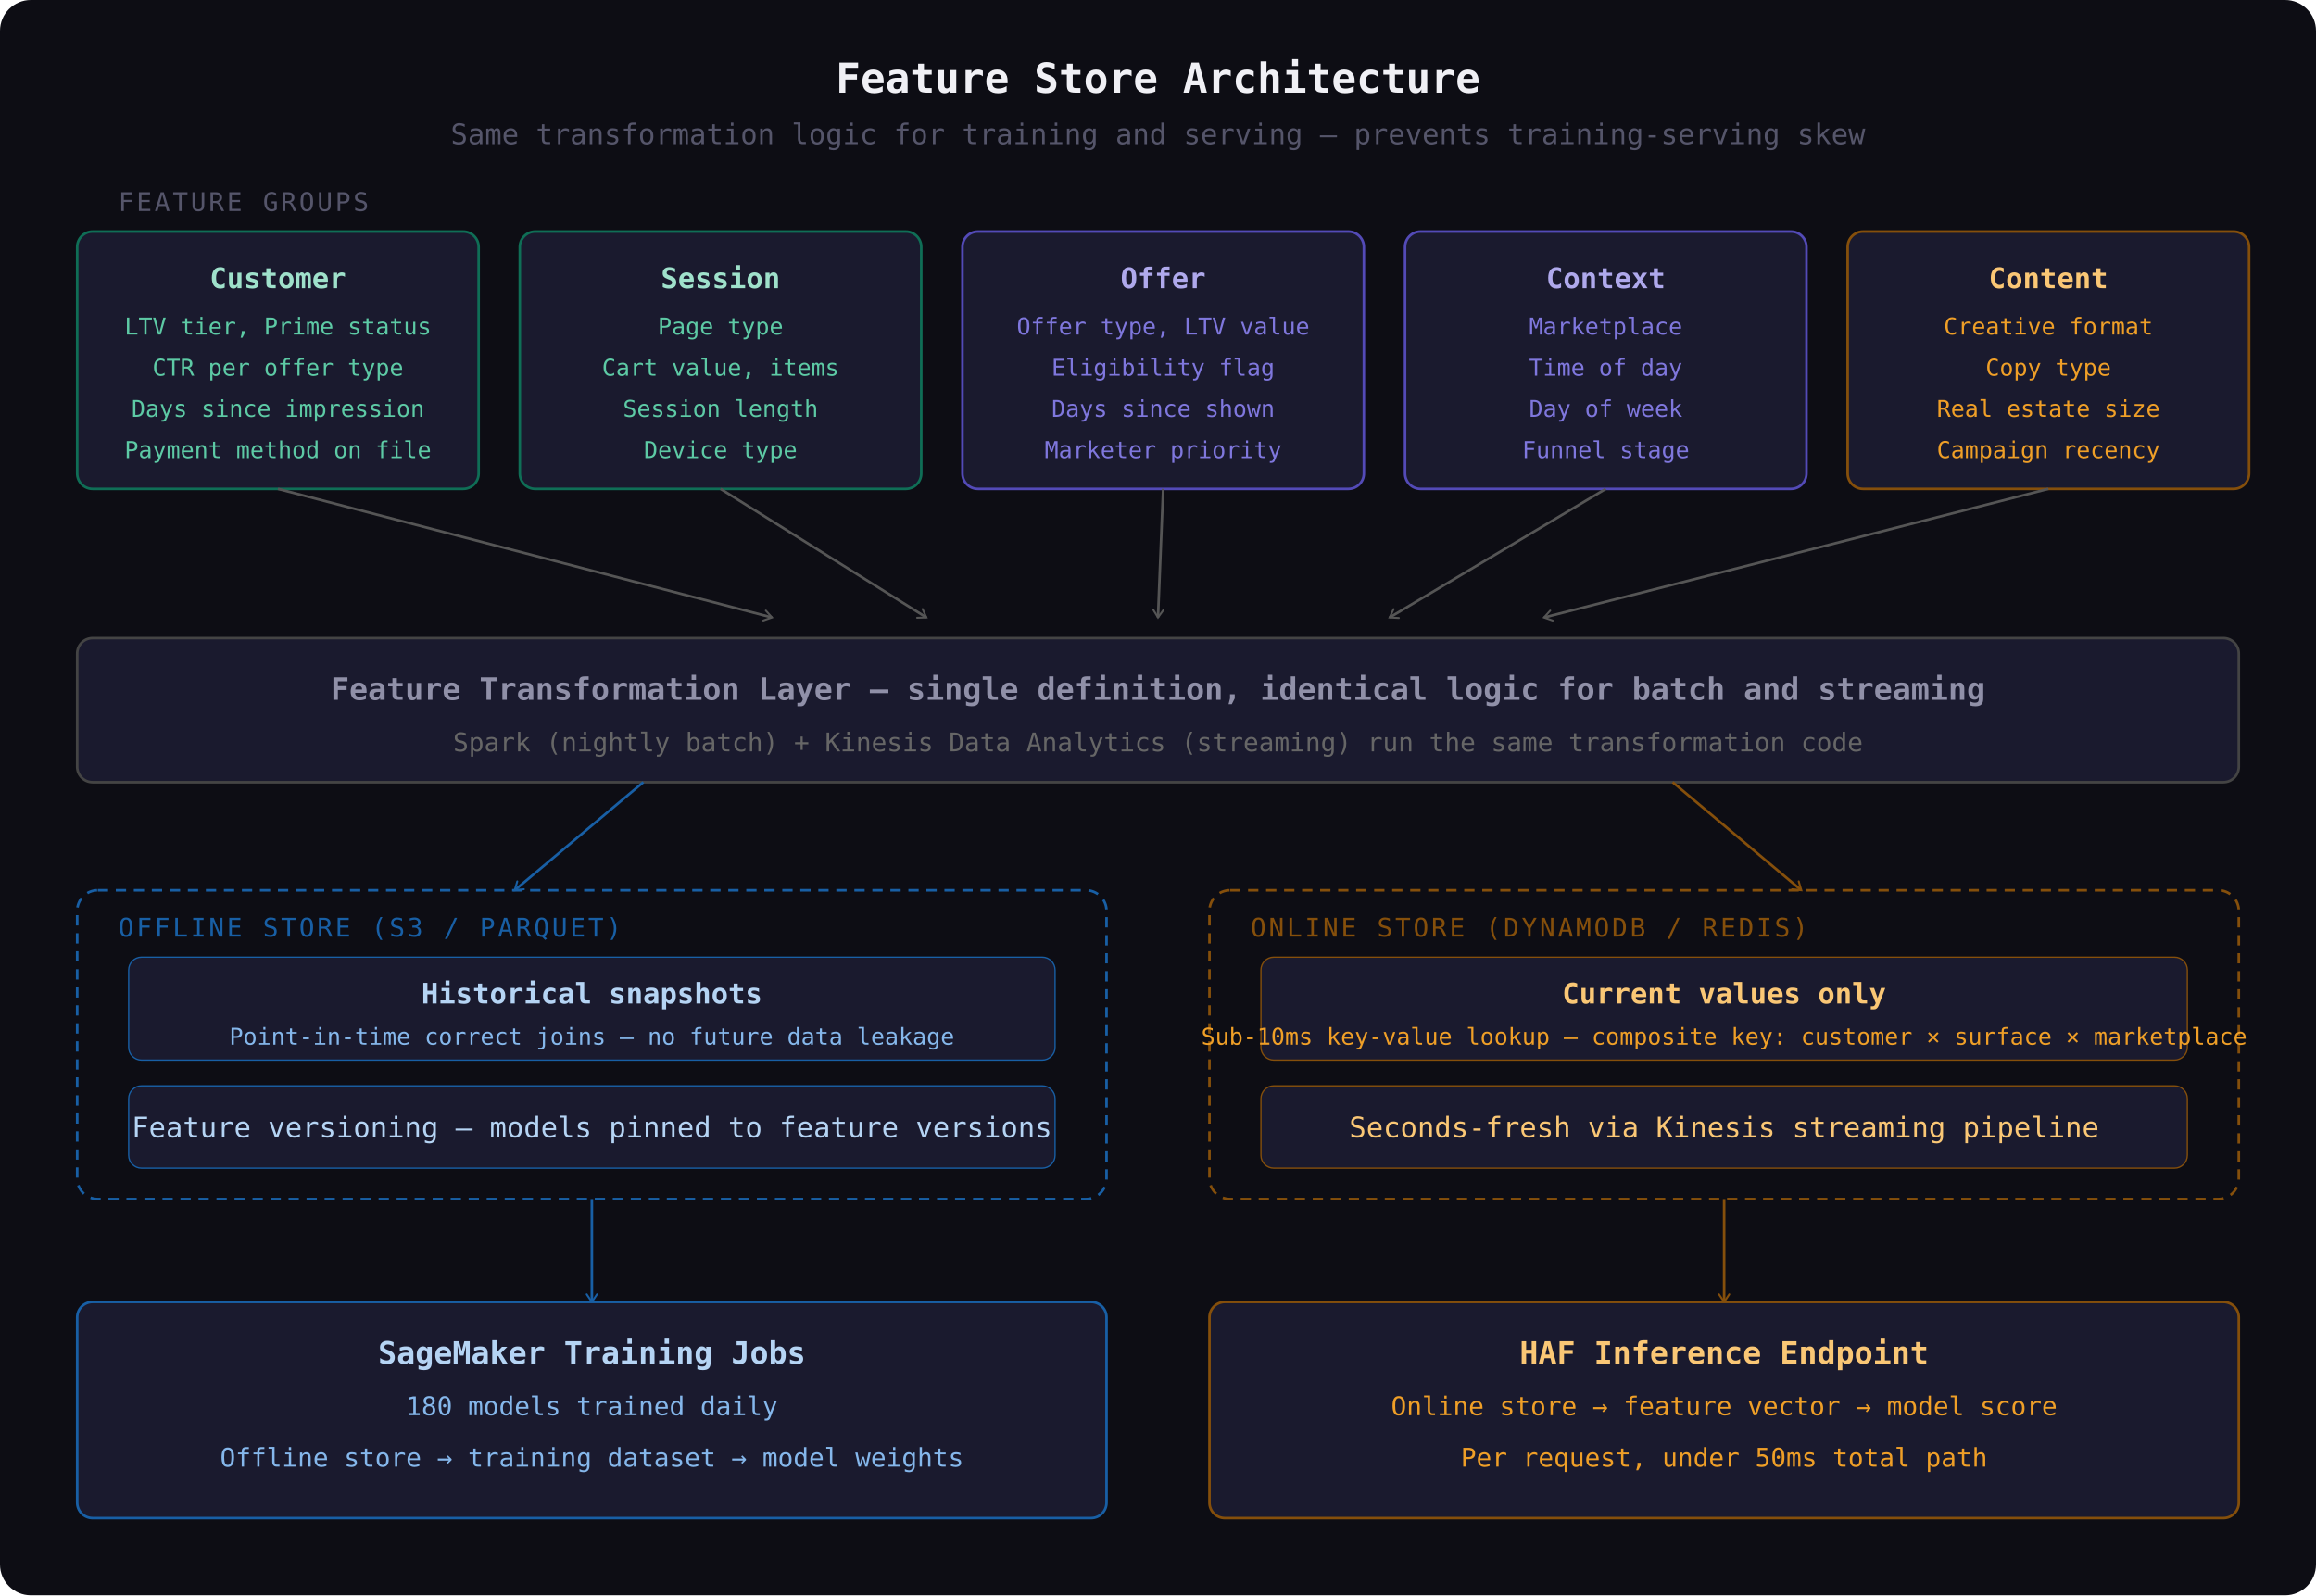
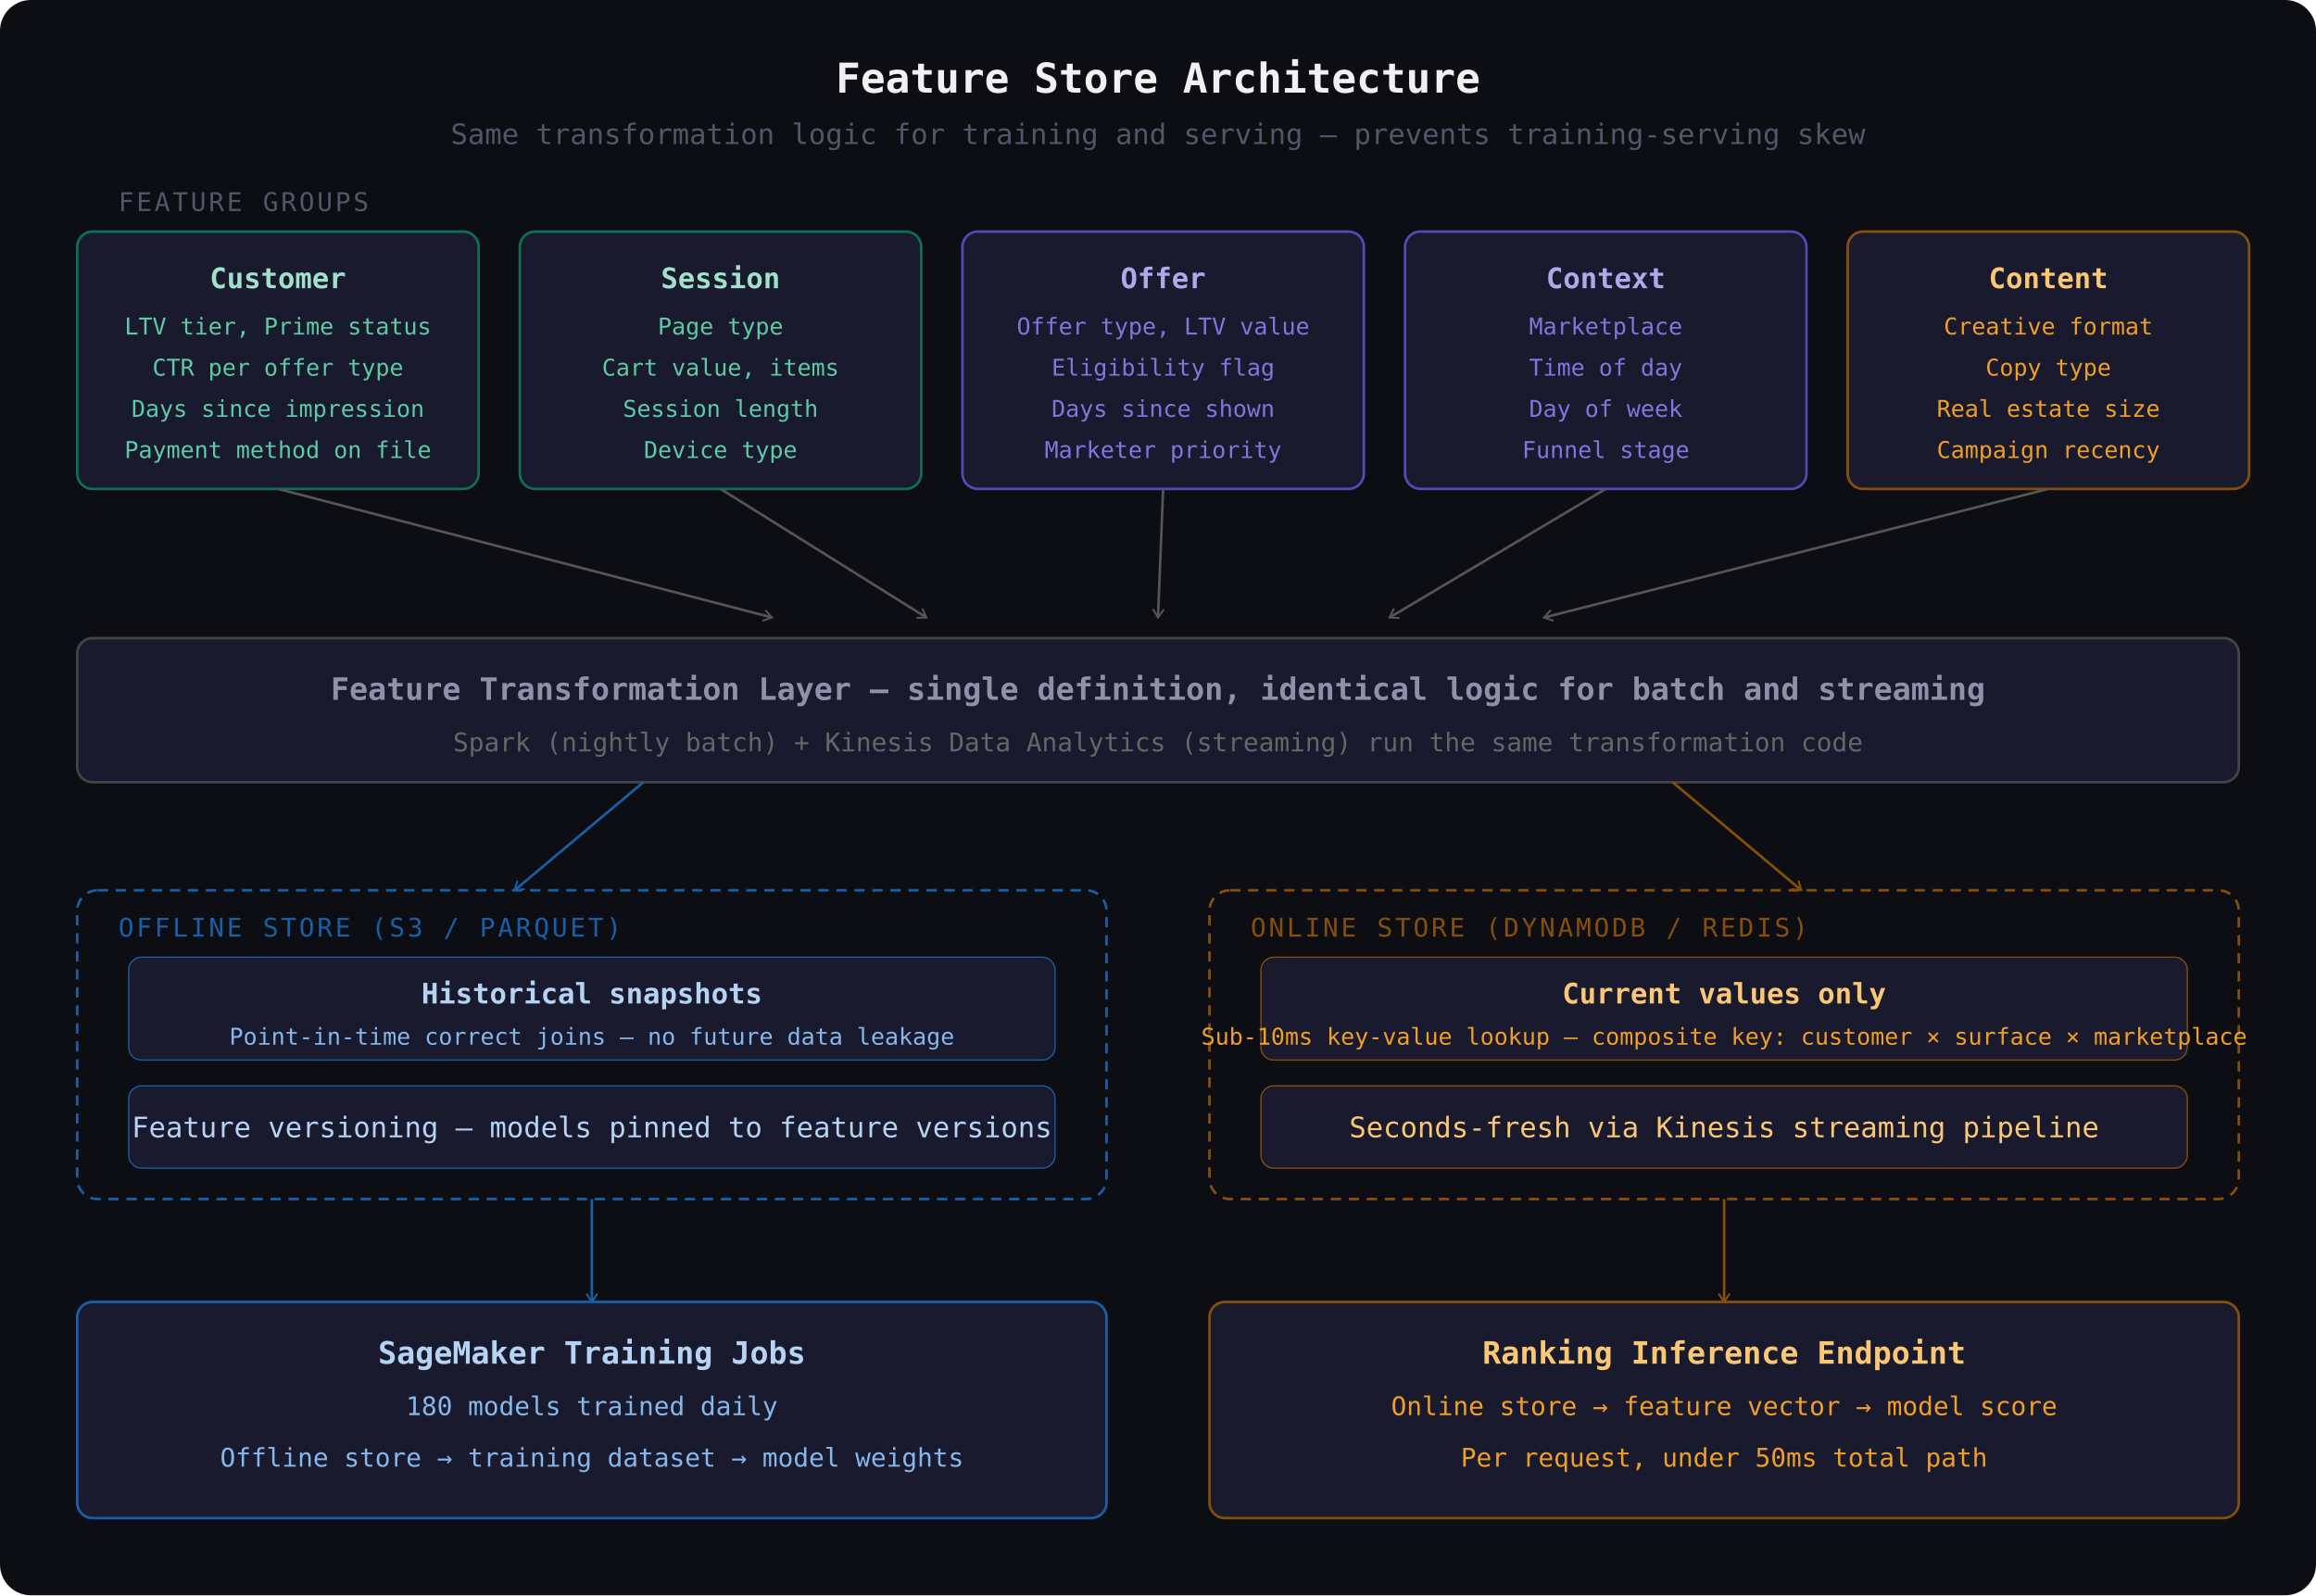
<svg xmlns="http://www.w3.org/2000/svg" width="900" height="620" viewBox="0 0 900 620" font-family="ui-monospace, 'Cascadia Code', monospace">
  <rect width="900" height="620" fill="#0d0d14" rx="12" />
  <text x="450" y="36" text-anchor="middle" font-size="16" font-weight="600" fill="#f0f0f5">Feature Store Architecture</text>
  <text x="450" y="56" text-anchor="middle" font-size="11" fill="#55556a">Same transformation logic for training and serving — prevents training-serving skew</text>
  <text x="46" y="82" font-size="10" fill="#55556a" font-weight="500" letter-spacing="1">FEATURE GROUPS</text>
  <rect x="30" y="90" width="156" height="100" rx="6" fill="#1a1a2e" stroke="#0F6E56" stroke-width="1" />
  <text x="108" y="112" text-anchor="middle" font-size="11" font-weight="600" fill="#9FE1CB">Customer</text>
  <text x="108" y="130" text-anchor="middle" font-size="9" fill="#5DCAA5">LTV tier, Prime status</text>
  <text x="108" y="146" text-anchor="middle" font-size="9" fill="#5DCAA5">CTR per offer type</text>
  <text x="108" y="162" text-anchor="middle" font-size="9" fill="#5DCAA5">Days since impression</text>
  <text x="108" y="178" text-anchor="middle" font-size="9" fill="#5DCAA5">Payment method on file</text>
  <rect x="202" y="90" width="156" height="100" rx="6" fill="#1a1a2e" stroke="#0F6E56" stroke-width="1" />
  <text x="280" y="112" text-anchor="middle" font-size="11" font-weight="600" fill="#9FE1CB">Session</text>
  <text x="280" y="130" text-anchor="middle" font-size="9" fill="#5DCAA5">Page type</text>
  <text x="280" y="146" text-anchor="middle" font-size="9" fill="#5DCAA5">Cart value, items</text>
  <text x="280" y="162" text-anchor="middle" font-size="9" fill="#5DCAA5">Session length</text>
  <text x="280" y="178" text-anchor="middle" font-size="9" fill="#5DCAA5">Device type</text>
  <rect x="374" y="90" width="156" height="100" rx="6" fill="#1a1a2e" stroke="#534AB7" stroke-width="1" />
  <text x="452" y="112" text-anchor="middle" font-size="11" font-weight="600" fill="#AFA9EC">Offer</text>
  <text x="452" y="130" text-anchor="middle" font-size="9" fill="#7F77DD">Offer type, LTV value</text>
  <text x="452" y="146" text-anchor="middle" font-size="9" fill="#7F77DD">Eligibility flag</text>
  <text x="452" y="162" text-anchor="middle" font-size="9" fill="#7F77DD">Days since shown</text>
  <text x="452" y="178" text-anchor="middle" font-size="9" fill="#7F77DD">Marketer priority</text>
  <rect x="546" y="90" width="156" height="100" rx="6" fill="#1a1a2e" stroke="#534AB7" stroke-width="1" />
  <text x="624" y="112" text-anchor="middle" font-size="11" font-weight="600" fill="#AFA9EC">Context</text>
  <text x="624" y="130" text-anchor="middle" font-size="9" fill="#7F77DD">Marketplace</text>
  <text x="624" y="146" text-anchor="middle" font-size="9" fill="#7F77DD">Time of day</text>
  <text x="624" y="162" text-anchor="middle" font-size="9" fill="#7F77DD">Day of week</text>
  <text x="624" y="178" text-anchor="middle" font-size="9" fill="#7F77DD">Funnel stage</text>
  <rect x="718" y="90" width="156" height="100" rx="6" fill="#1a1a2e" stroke="#854F0B" stroke-width="1" />
  <text x="796" y="112" text-anchor="middle" font-size="11" font-weight="600" fill="#FAC775">Content</text>
  <text x="796" y="130" text-anchor="middle" font-size="9" fill="#EF9F27">Creative format</text>
  <text x="796" y="146" text-anchor="middle" font-size="9" fill="#EF9F27">Copy type</text>
  <text x="796" y="162" text-anchor="middle" font-size="9" fill="#EF9F27">Real estate size</text>
  <text x="796" y="178" text-anchor="middle" font-size="9" fill="#EF9F27">Campaign recency</text>
  <line x1="108" y1="190" x2="300" y2="240" stroke="#555" stroke-width="1" marker-end="url(#a)" />
  <line x1="280" y1="190" x2="360" y2="240" stroke="#555" stroke-width="1" marker-end="url(#a)" />
  <line x1="452" y1="190" x2="450" y2="240" stroke="#555" stroke-width="1" marker-end="url(#a)" />
  <line x1="624" y1="190" x2="540" y2="240" stroke="#555" stroke-width="1" marker-end="url(#a)" />
  <line x1="796" y1="190" x2="600" y2="240" stroke="#555" stroke-width="1" marker-end="url(#a)" />
  <defs>
    <marker id="a" viewBox="0 0 10 10" refX="8" refY="5" markerWidth="5" markerHeight="5" orient="auto-start-reverse">
      <path d="M2 1L8 5L2 9" fill="none" stroke="#555" stroke-width="1.5" stroke-linecap="round" />
    </marker>
    <marker id="b" viewBox="0 0 10 10" refX="8" refY="5" markerWidth="5" markerHeight="5" orient="auto-start-reverse">
      <path d="M2 1L8 5L2 9" fill="none" stroke="#185FA5" stroke-width="1.5" stroke-linecap="round" />
    </marker>
    <marker id="c" viewBox="0 0 10 10" refX="8" refY="5" markerWidth="5" markerHeight="5" orient="auto-start-reverse">
      <path d="M2 1L8 5L2 9" fill="none" stroke="#854F0B" stroke-width="1.5" stroke-linecap="round" />
    </marker>
  </defs>
  <rect x="30" y="248" width="840" height="56" rx="6" fill="#1a1a2e" stroke="#444" stroke-width="1" />
  <text x="450" y="272" text-anchor="middle" font-size="12" font-weight="600" fill="#9090a8">Feature Transformation Layer — single definition, identical logic for batch and streaming</text>
  <text x="450" y="292" text-anchor="middle" font-size="10" fill="#666">Spark (nightly batch) + Kinesis Data Analytics (streaming) run the same transformation code</text>
  <line x1="250" y1="304" x2="200" y2="346" stroke="#185FA5" stroke-width="1" marker-end="url(#b)" />
  <line x1="650" y1="304" x2="700" y2="346" stroke="#854F0B" stroke-width="1" marker-end="url(#c)" />
  <rect x="30" y="346" width="400" height="120" rx="8" fill="none" stroke="#185FA5" stroke-width="1" stroke-dasharray="4 3" />
  <text x="46" y="364" font-size="10" fill="#185FA5" font-weight="500" letter-spacing="1">OFFLINE STORE (S3 / PARQUET)</text>
  <rect x="50" y="372" width="360" height="40" rx="5" fill="#1a1a2e" stroke="#185FA5" stroke-width="0.5" />
  <text x="230" y="390" text-anchor="middle" font-size="11" font-weight="600" fill="#B5D4F4">Historical snapshots</text>
  <text x="230" y="406" text-anchor="middle" font-size="9" fill="#85B7EB">Point-in-time correct joins — no future data leakage</text>
  <rect x="50" y="422" width="360" height="32" rx="5" fill="#1a1a2e" stroke="#185FA5" stroke-width="0.5" />
  <text x="230" y="442" text-anchor="middle" font-size="11" font-weight="500" fill="#B5D4F4">Feature versioning — models pinned to feature versions</text>
  <rect x="470" y="346" width="400" height="120" rx="8" fill="none" stroke="#854F0B" stroke-width="1" stroke-dasharray="4 3" />
  <text x="486" y="364" font-size="10" fill="#854F0B" font-weight="500" letter-spacing="1">ONLINE STORE (DYNAMODB / REDIS)</text>
  <rect x="490" y="372" width="360" height="40" rx="5" fill="#1a1a2e" stroke="#854F0B" stroke-width="0.5" />
  <text x="670" y="390" text-anchor="middle" font-size="11" font-weight="600" fill="#FAC775">Current values only</text>
  <text x="670" y="406" text-anchor="middle" font-size="9" fill="#EF9F27">Sub-10ms key-value lookup — composite key: customer × surface × marketplace</text>
  <rect x="490" y="422" width="360" height="32" rx="5" fill="#1a1a2e" stroke="#854F0B" stroke-width="0.5" />
  <text x="670" y="442" text-anchor="middle" font-size="11" font-weight="500" fill="#FAC775">Seconds-fresh via Kinesis streaming pipeline</text>
  <line x1="230" y1="466" x2="230" y2="506" stroke="#185FA5" stroke-width="1" marker-end="url(#b)" />
  <line x1="670" y1="466" x2="670" y2="506" stroke="#854F0B" stroke-width="1" marker-end="url(#c)" />
  <rect x="30" y="506" width="400" height="84" rx="6" fill="#1a1a2e" stroke="#185FA5" stroke-width="1" />
  <text x="230" y="530" text-anchor="middle" font-size="12" font-weight="600" fill="#B5D4F4">SageMaker Training Jobs</text>
  <text x="230" y="550" text-anchor="middle" font-size="10" fill="#85B7EB">180 models trained daily</text>
  <text x="230" y="570" text-anchor="middle" font-size="10" fill="#85B7EB">Offline store → training dataset → model weights</text>
  <rect x="470" y="506" width="400" height="84" rx="6" fill="#1a1a2e" stroke="#854F0B" stroke-width="1" />
-   <text x="670" y="530" text-anchor="middle" font-size="12" font-weight="600" fill="#FAC775">HAF Inference Endpoint</text>
+   <text x="670" y="530" text-anchor="middle" font-size="12" font-weight="600" fill="#FAC775">Ranking Inference Endpoint</text>
  <text x="670" y="550" text-anchor="middle" font-size="10" fill="#EF9F27">Online store → feature vector → model score</text>
  <text x="670" y="570" text-anchor="middle" font-size="10" fill="#EF9F27">Per request, under 50ms total path</text>
</svg>
